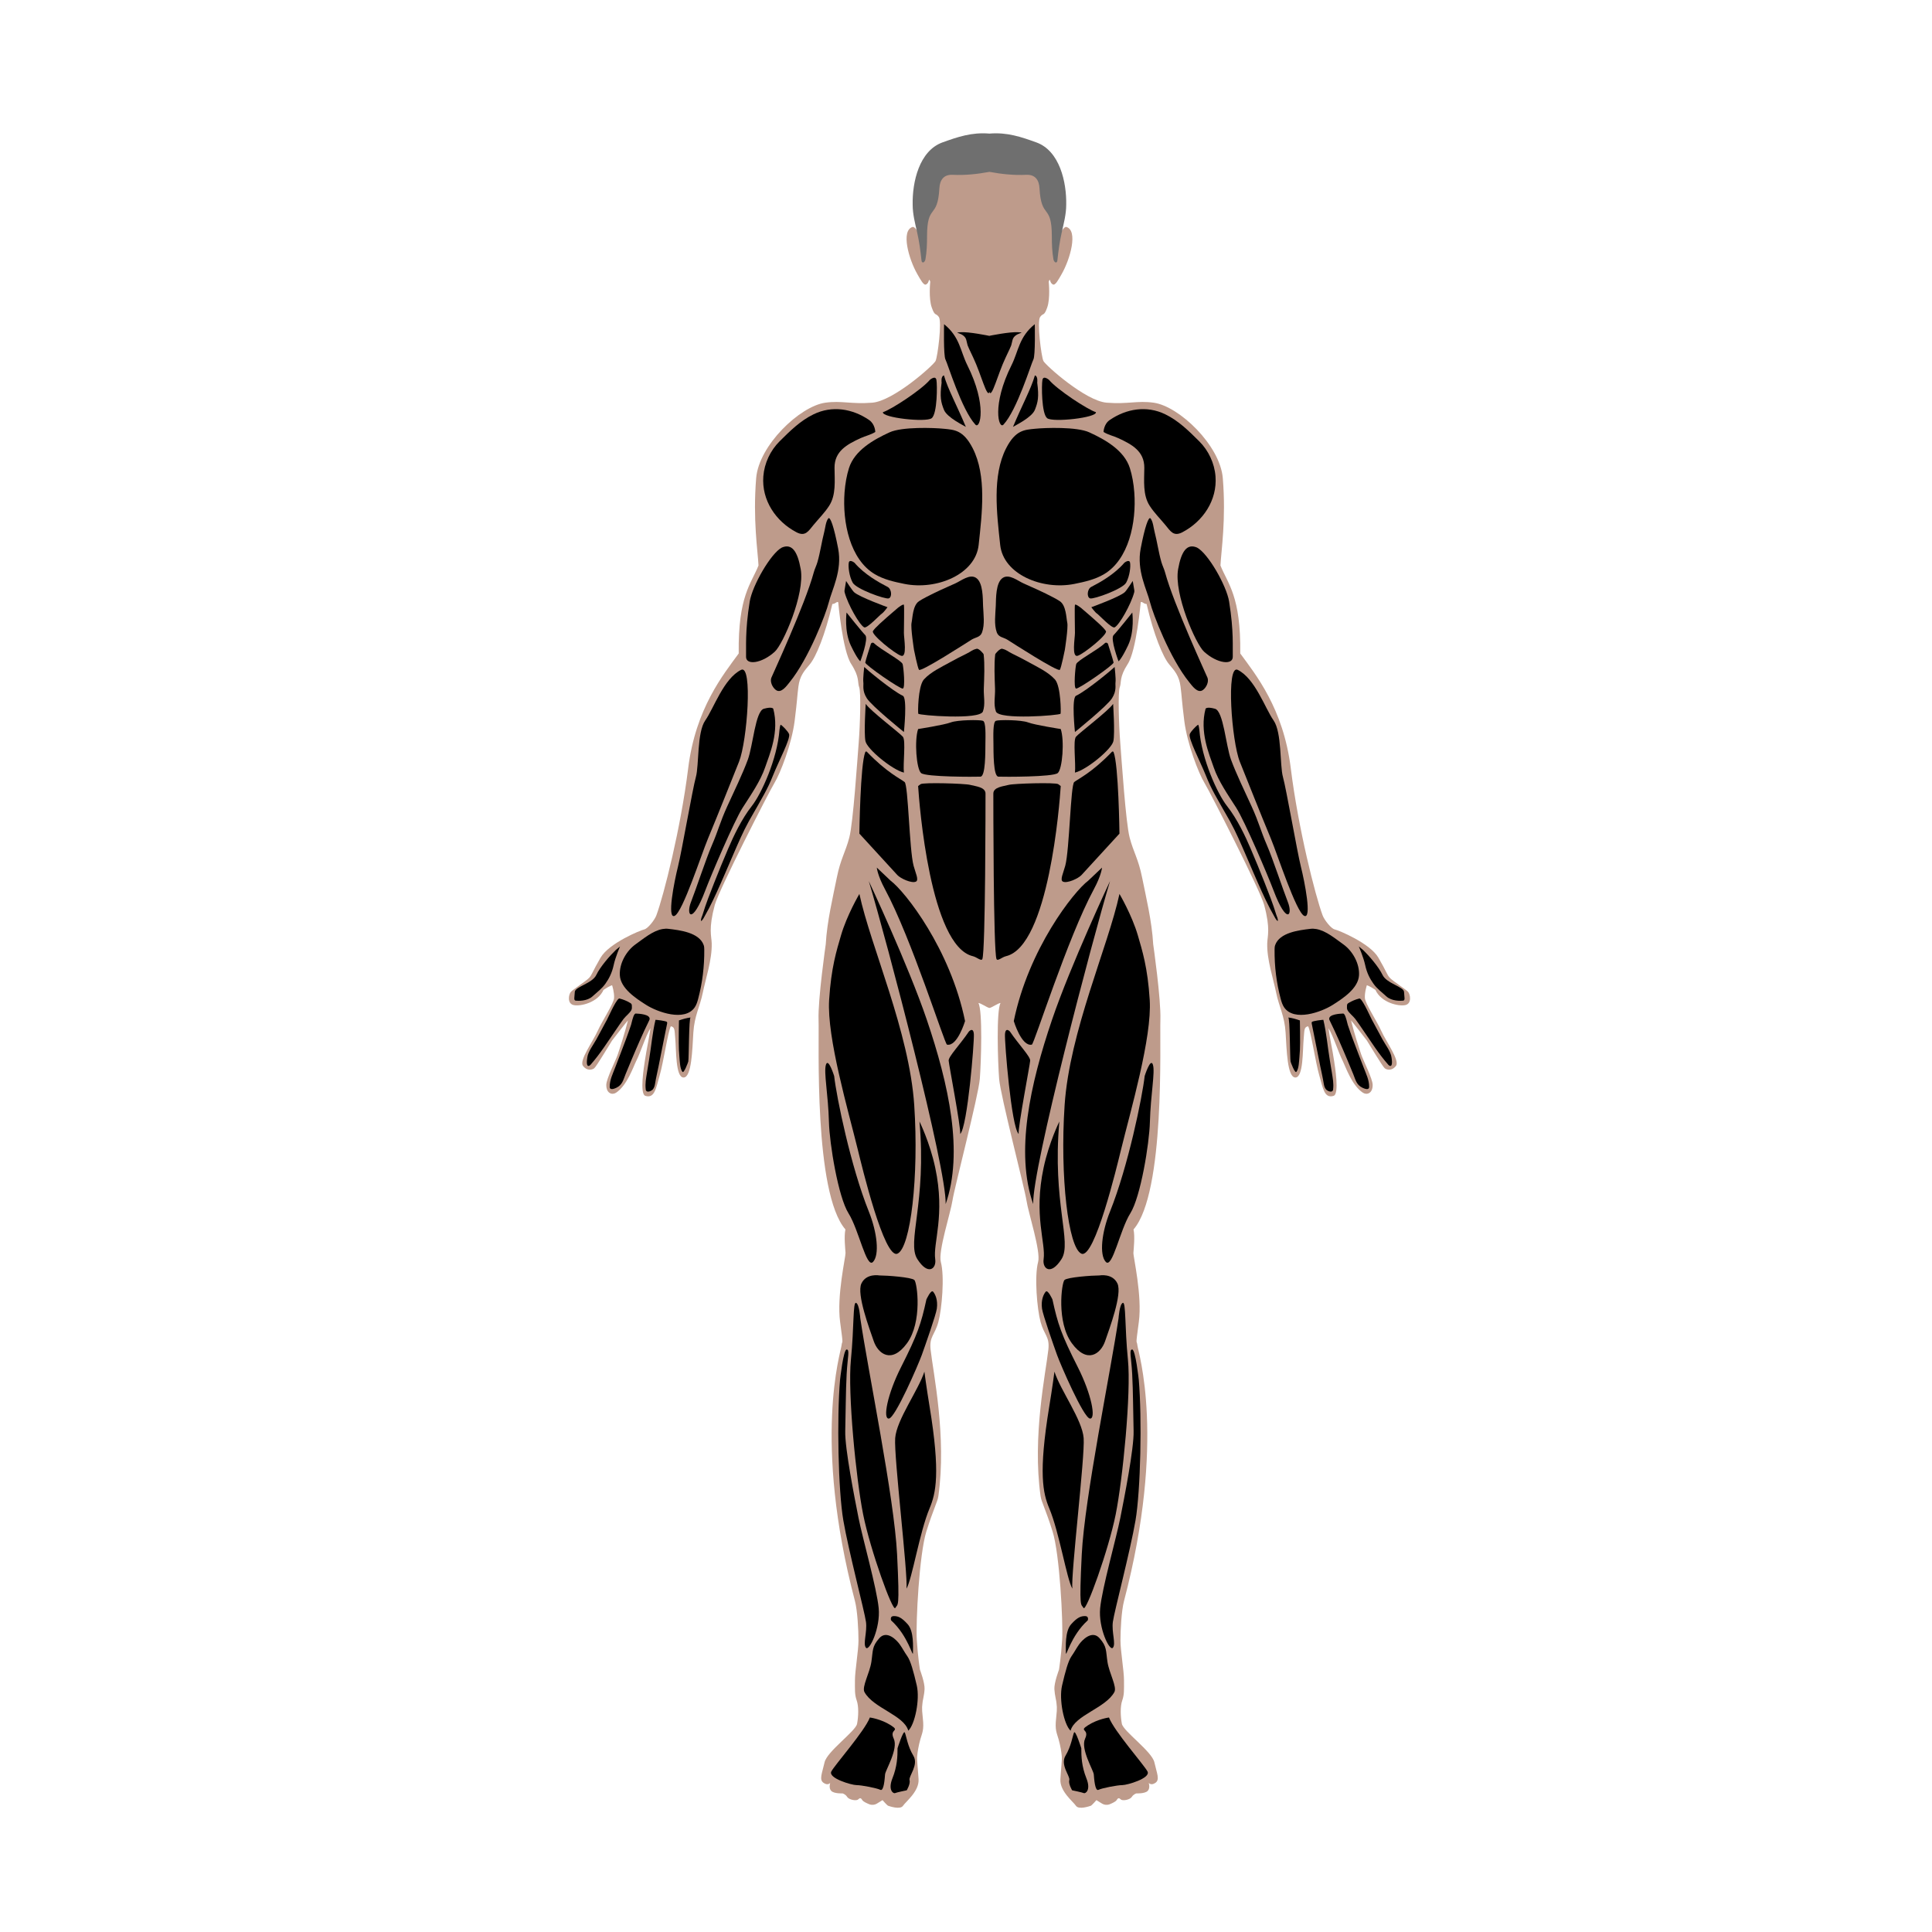
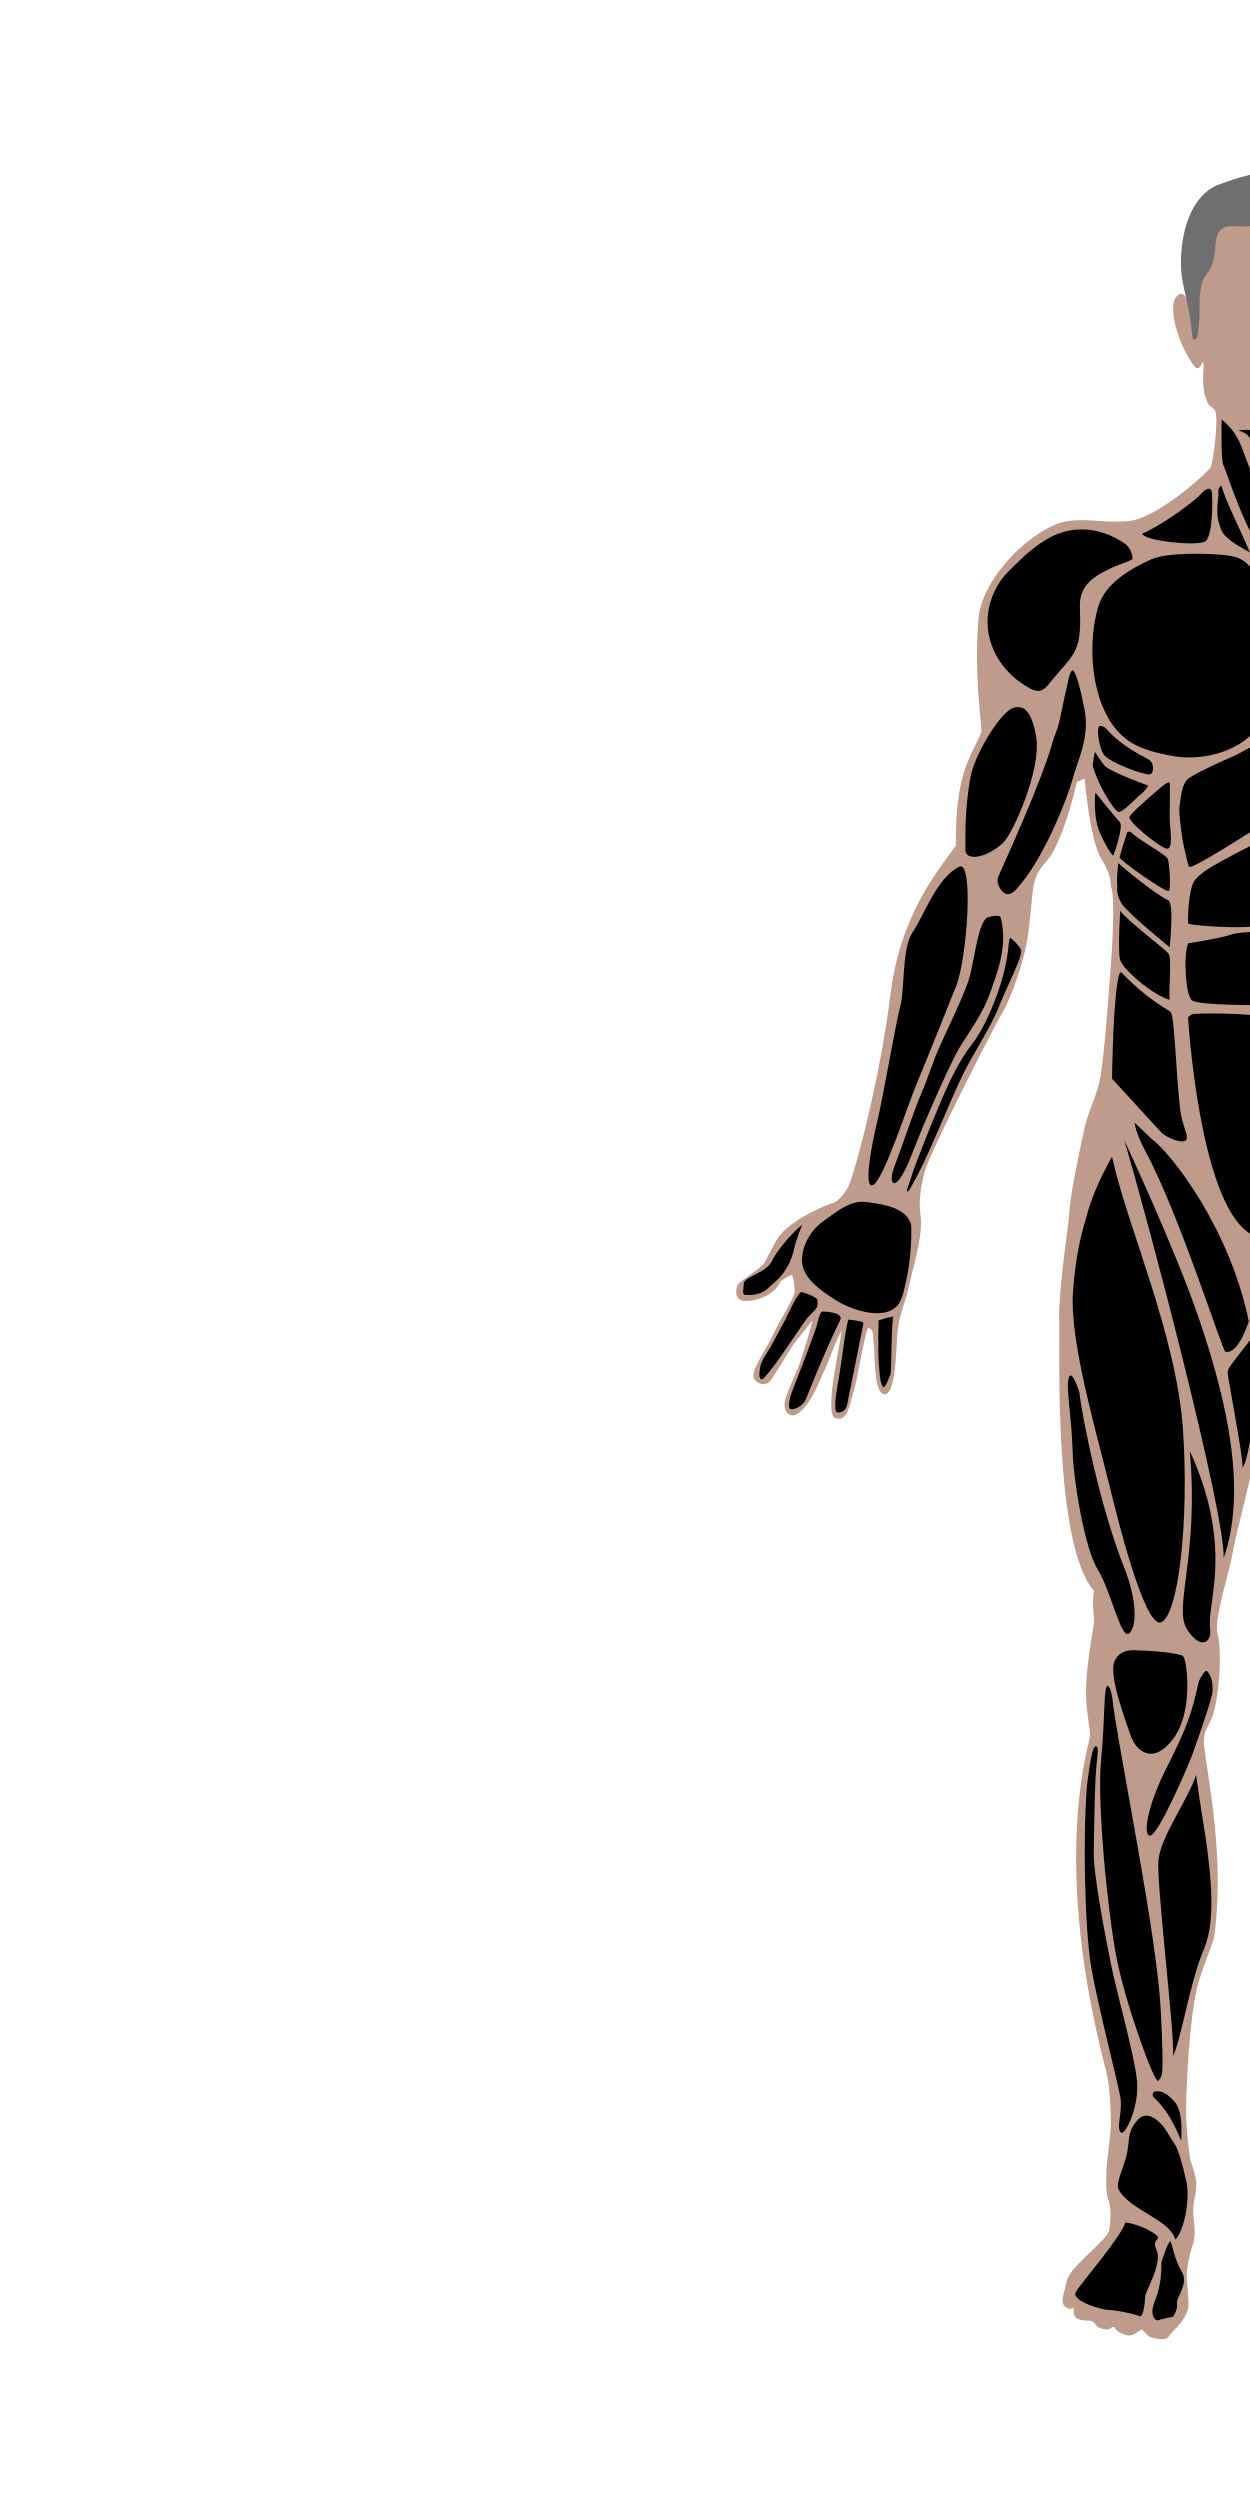
- <svg xmlns="http://www.w3.org/2000/svg" version="1.1" viewBox="0 0 2000 2000" preserveAspectRatio="xMidYMid slice">
+ <svg xmlns="http://www.w3.org/2000/svg" version="1.1" viewBox="0 0 1000 2000" preserveAspectRatio="xMidYMid slice">
  <style type="text/css">
	.st0{fill:#BE9B8B;}
	.st1{fill:#6F6F6F;}
	.st2 { transition: fill .3s, stroke .3s; }
	.muscle.active { fill:rgba(139,92,246,0.55) !important; stroke:#8b5cf6; stroke-width:3; }
</style>
  <g id="Background">
</g>
  <g id="Art">
    <g id="Anterior_Body">
      <path class="st0" d="M1457.55,1026.66c-2.44-2.56-15.49-10.97-18.66-14.27c-3.17-3.29-3.17-5.85-11.95-20.97    c-8.78-15.12-41.52-28.53-45.18-29.26c-3.66-0.73-10.79-9.69-12.62-14.63c-7.54-20.36-25.24-89.99-32.92-152.17    c-7.68-62.19-36.58-97.3-52.31-118.89c0.73-59.63-12.94-72.05-20.49-91.08c0.73-15,5.94-47.59,2.42-90.44    c-2.79-33.94-45.22-74.42-71.56-78.08c-17.06-2.37-26.46,1.71-48.53,0c-22.07-1.71-63.41-38.78-65.6-43.16    c-2.19-4.39-6.83-40.97-3.41-45.6c3.41-4.63,3.9-0.24,7.32-9.75c3.41-9.51,1.57-26.61,1.57-26.61s0.91-3.65,1.54-1.13    c0.37,1.46,1.1,2.99,2.74,3.84c2.55,1.32,5.73-4.84,9.08-10.67c8.91-15.51,17.26-45.11,4.94-48.83c-2.24-0.68-5.49,5.12-5.49,5.12    c0-2.93,2.93-30-1.46-46.82c-3.52-13.48-16.68-26.95-27.07-35.12c-12.69-9.97-38.58-10.68-45.03-10.73v0c-0.13,0-0.37,0-0.57,0    c-0.2,0-0.44,0-0.57,0v0c-6.45,0.05-32.33,0.75-45.03,10.73c-10.39,8.16-23.55,21.64-27.07,35.12    c-4.39,16.83-1.46,43.9-1.46,46.82c0,0-3.24-5.8-5.49-5.12c-12.32,3.72-3.97,33.32,4.94,48.83c3.35,5.83,6.53,11.99,9.08,10.67    c1.65-0.85,2.38-2.38,2.74-3.84c0.63-2.52,1.54,1.13,1.54,1.13s-1.84,17.1,1.57,26.61c3.41,9.51,3.9,5.12,7.32,9.75    c3.41,4.63-1.22,41.21-3.41,45.6c-2.19,4.39-43.53,41.46-65.6,43.16c-22.07,1.71-31.47-2.37-48.53,0    c-26.34,3.66-68.77,44.14-71.56,78.08c-3.52,42.85,1.69,75.44,2.42,90.44c-7.54,19.04-21.22,31.46-20.49,91.08    c-15.73,21.58-44.63,56.7-52.31,118.89c-7.68,62.19-25.38,131.81-32.92,152.17c-1.83,4.94-8.96,13.9-12.62,14.63    c-3.66,0.73-36.4,14.14-45.18,29.26c-8.78,15.12-8.78,17.68-11.95,20.97c-3.17,3.29-16.22,11.71-18.66,14.27    c-2.44,2.56-4.15,12.19,2.68,13.78c6.83,1.59,25.09-2.38,31.03-15.73c7.13-4.66,8.87-4.76,8.87-4.76s2.41,7.32,2.04,13.17    c-0.37,5.85-12.38,23.78-17.13,34.39c-4.76,10.61-19.02,30.18-15.18,35.67c3.84,5.49,9.33,4.57,11.71,2.74    c2.38-1.83,15.91-24.78,18.56-28.81c3.02-3.93,14.36-18.56,16.37-20.76c-3.23,13.35-8.47,29.08-10.55,35.3    c-2.07,6.22-11.74,24.94-11.83,31.34c-0.12,8.9,6.02,10.87,10.12,8.17c11.46-7.56,17.9-26.93,20.73-32.56    c4.79-9.53,10-26.46,14.88-34.26c-1.22,9.51-4.2,22.62-5.79,33.71c-0.81,5.61-5.73,34.5,0.55,36.4    c9.69,2.93,10.97-8.23,14.81-21.4c3.84-13.17,8.6-45.73,11.52-50.66c4.39,0.91,3.73,4.02,4.57,12.8    c1.11,11.54,0.18,40.24,8.6,40.24c8.41,0,9.02-28.9,10.12-46.46c1.1-17.56,6.83-26.83,9.75-41.21    c2.93-14.39,9.74-34.38,9.27-51.21c-0.22-7.82-3.54-14.75,3.17-39.75c4.11-15.34,55.85-116.57,61.66-126.08    c6.3-10.3,18.08-40.97,21.01-64.38c2.93-23.41,2.44-24.39,3.9-35.6c1.46-11.22,6-16.16,11.71-22.92    c6.58-7.8,16.1-30.97,23.41-62.55c3.41-0.12,4.46-2.94,6.1-1.83c0,0,4.39,49.99,13.41,63.89c9.02,13.9,6.34,19.02,8.29,24.14    c1.95,5.12,0.98,38.53-0.49,57.06c-1.46,18.53-5.73,83.16-9.75,98.52c-4.02,15.36-9.02,21.95-12.92,41.46    c-3.9,19.51-10.12,45.05-11.46,69.01c0,0-8.2,56.88-7.44,78.28c0.81,22.93-5.12,178.88,27.8,216.92    c-1.59,7.44-0.12,20.36,0.12,24.26c0.24,3.9-9.27,44.38-5.61,71.45c3.66,27.07,2.19,17.68,1.46,24.45    c-0.73,6.77-30,97.49,13.9,264.54c2.62,9.98,3.66,30.12,3.66,40.73c0,10.61-3.66,31.46-3.66,41.34c0,9.88-0.37,14.63,1.83,20.85    c2.19,6.22,1.83,16.46,0.37,24.14c-1.46,7.68-31.09,28.53-33.65,39.87c-2.56,11.34-5.85,17.92-1.1,21.22c4.76,3.29,6.95,0,6.95,0    s-1.83,5.49,1.1,8.41c2.93,2.93,11.71,2.56,11.71,2.56s2.93,0.73,4.76,3.66c1.83,2.93,9.51,4.39,11.34,2.56    c1.83-1.83,2.93-1.68,4.39,0.81c0.79,1.34,4.04,2.92,6.86,4.09c2.71,1.12,5.79,0.88,8.29-0.66l5.7-3.51c0,0,4.76,5.49,5.85,5.85    c1.1,0.37,12.44,4.39,15.36,0c2.93-4.39,16.83-15,16.1-27.44c-0.73-12.44-1.83-19.39-1.46-23.78c0.37-4.39,1.46-10.97,3.29-17.56    c1.83-6.58,4.02-9.51,2.56-21.95c-1.46-12.44-0.37-13.17-0.37-15.36c0-2.19,1.83-8.05,2.19-14.63c0.37-6.58-4.76-20.12-4.76-20.12    s-2.2-13.17-3.29-31.09c-1.1-17.92,2.56-88.52,9.88-111.94c7.32-23.41,11.61-30.74,12.44-36.58    c8.78-61.82-5.48-128.38-8.05-151.93c-1.46-13.41,4.39-14.88,8.05-28.41c3.66-13.53,6.58-47.19,2.56-62.19    c-2.95-11,10.24-51.21,12.07-63.65c1.83-12.44,26.95-108.64,28.29-125.84c1.34-17.19,3.05-70.52-1.46-78.57    c2.15,0,8.3,4.27,10.93,5.02c0.11,0.1,0.3,0.12,0.53,0.1c0.23,0.02,0.42,0,0.53-0.1c2.62-0.74,8.78-5.02,10.93-5.02    c-4.51,8.05-2.8,61.37-1.46,78.57c1.34,17.19,26.46,113.4,28.29,125.84c1.83,12.44,15.02,52.65,12.07,63.65    c-4.02,15-1.1,48.65,2.56,62.19c3.66,13.53,9.51,15,8.05,28.41c-2.57,23.55-16.83,90.11-8.05,151.93    c0.83,5.84,5.12,13.17,12.44,36.58c7.32,23.41,10.97,94.01,9.88,111.94c-1.1,17.92-3.29,31.09-3.29,31.09s-5.12,13.53-4.76,20.12    c0.37,6.58,2.19,12.44,2.19,14.63c0,2.19,1.1,2.93-0.37,15.36c-1.46,12.44,0.73,15.36,2.56,21.95c1.83,6.58,2.93,13.17,3.29,17.56    c0.37,4.39-0.73,11.34-1.46,23.78c-0.73,12.44,13.17,23.05,16.1,27.44c2.93,4.39,14.27,0.37,15.36,0c1.1-0.37,5.85-5.85,5.85-5.85    l5.7,3.51c2.5,1.54,5.58,1.78,8.29,0.66c2.82-1.17,6.07-2.75,6.86-4.09c1.46-2.49,2.56-2.64,4.39-0.81    c1.83,1.83,9.51,0.37,11.34-2.56c1.83-2.93,4.76-3.66,4.76-3.66s8.78,0.37,11.71-2.56c2.93-2.93,1.1-8.41,1.1-8.41    s2.19,3.29,6.95,0c4.76-3.29,1.46-9.88-1.1-21.22c-2.56-11.34-32.19-32.19-33.65-39.87c-1.46-7.68-1.83-17.92,0.37-24.14    c2.19-6.22,1.83-10.97,1.83-20.85c0-9.88-3.66-30.73-3.66-41.34c0-10.61,1.03-30.74,3.66-40.73    c43.9-167.05,14.63-257.77,13.9-264.54c-0.73-6.77-2.2,2.62,1.46-24.45c3.66-27.07-5.85-67.55-5.61-71.45    c0.24-3.9,1.71-16.83,0.12-24.26c32.92-38.04,26.99-193.99,27.8-216.92c0.76-21.4-7.44-78.28-7.44-78.28    c-1.34-23.97-7.56-49.51-11.46-69.01c-3.9-19.51-8.9-26.09-12.92-41.46c-4.02-15.36-8.29-79.99-9.75-98.52    c-1.46-18.53-2.44-51.94-0.49-57.06c1.95-5.12-0.73-10.24,8.29-24.14c9.02-13.9,13.41-63.89,13.41-63.89    c1.64-1.11,2.68,1.71,6.1,1.83c7.32,31.58,16.83,54.75,23.41,62.55c5.71,6.76,10.24,11.71,11.71,22.92    c1.46,11.22,0.98,12.19,3.9,35.6c2.93,23.41,14.71,54.08,21.01,64.38c5.82,9.51,57.55,110.74,61.66,126.08    c6.71,25,3.39,31.93,3.17,39.75c-0.47,16.84,6.34,36.82,9.27,51.21c2.93,14.39,8.66,23.66,9.75,41.21    c1.1,17.56,1.71,46.46,10.12,46.46s7.49-28.7,8.6-40.24c0.84-8.79,0.18-11.89,4.57-12.8c2.93,4.94,7.68,37.49,11.52,50.66    c3.84,13.17,5.12,24.33,14.82,21.4c6.28-1.89,1.36-30.79,0.55-36.4c-1.6-11.1-4.57-24.2-5.79-33.71    c4.88,7.8,10.08,24.74,14.88,34.26c2.83,5.63,9.27,25,20.73,32.56c4.1,2.7,10.24,0.73,10.12-8.17    c-0.09-6.4-9.75-25.12-11.83-31.34c-2.07-6.22-7.32-21.95-10.55-35.3c2.01,2.19,13.35,16.83,16.37,20.76    c2.65,4.02,16.19,26.98,18.56,28.81c2.38,1.83,7.86,2.74,11.71-2.74c3.84-5.49-10.43-25.06-15.18-35.67    c-4.76-10.61-16.77-28.53-17.13-34.39c-0.37-5.85,2.04-13.17,2.04-13.17s1.74,0.09,8.87,4.76c5.94,13.35,24.2,17.31,31.03,15.73    C1461.69,1038.85,1459.98,1029.22,1457.55,1026.66z" />
      <path class="st1" d="M1072.78,147.39c-15.56-5.59-30.2-10.65-48.53-9.1c-18.33-1.56-32.97,3.5-48.53,9.1    c-24.2,8.7-31.43,41.17-30.93,64.6c0,9.67,2.51,19.29,4.65,28.65c2.19,9.6,3.4,19.01,4.47,28.8c0.08,0.73,0.2,1.54,0.79,1.98    c1.39,1.05,2.99-1.1,3.29-2.82c1.38-7.81,1.68-15.46,1.68-23.52c-0.04-35.19,10.94-17.15,12.78-50.26    c0.47-8.49,4.45-14.31,13.84-13.86c12.95,0.62,25.3-0.72,37.98-3.05c12.68,2.33,25.03,3.67,37.97,3.05    c9.39-0.45,13.37,5.37,13.84,13.86c1.84,33.11,12.81,15.07,12.78,50.26c-0.01,8.06,0.3,15.71,1.68,23.52    c0.3,1.72,1.9,3.87,3.29,2.82c0.58-0.44,0.71-1.25,0.79-1.98c1.07-9.79,2.28-19.2,4.47-28.8c2.14-9.37,4.65-18.98,4.65-28.65    C1104.21,188.56,1096.99,156.09,1072.78,147.39z" />
      <g>
        <path id="chest-2" class="muscle" d="M874.27,509.7c-2.35,31.47,5.9,69.53,31.23,84.64c9.3,5.55,20.1,7.97,30.71,10.11     c33.33,6.72,73.63-9.88,76.89-40.34c3.49-32.59,8.45-71.6-6.18-100.13c-9.73-18.98-19.14-19.02-29.75-20.12     c-10.61-1.1-43.41-2.19-56.22,3.66c-16.64,7.61-36.25,18.66-42.1,37.07C876.54,491.92,874.96,500.53,874.27,509.7z" />
        <path class="muscle" d="M884.51,582.51c10.24,12.07,25.49,20.52,34.26,25.01c4.43,2.27,4.88,10.84,1.22,11.93     c-3.66,1.1-33.65-9.6-37.31-16.32s-4.76-16.6-4.02-20.62C879.38,578.49,884.51,582.51,884.51,582.51z" />
        <path class="st2" d="M874.29,610.84c-0.14,0.81-0.12,1.63,0.09,2.42c3.4,12.63,15.42,33.77,20.24,36.18     c2.93,1.46,16.46-13.17,18.29-14.27c1.83-1.1,5.85-6.58,5.85-6.58s-29.07-10.51-34.6-15.55c-1.96-1.79-8.29-11.64-8.29-11.64     L874.29,610.84z" />
        <path class="st2" d="M876.34,634.09c0,0-2.56,19.39,4.39,34.02c6.95,14.63,9.88,16.46,9.88,16.46s8.78-23.41,5.12-27.07     C892.07,653.84,876.34,634.09,876.34,634.09z" />
        <path id="obliques-left-1" class="muscle" d="M896.18,728.65c4.63,7.07,35.33,30.18,38.5,34.08c3.17,3.9-0.03,27.74,1.04,37.07     c-12.19-2.93-38.09-24.26-39.8-32.56C894.21,758.95,896.18,728.65,896.18,728.65z" />
        <path id="obliques-left-2" class="muscle" d="M894.63,690.46c1.71,1.83,28.72,24.51,40,29.82c4.83,2.28,1.09,37.49,1.09,37.49s-33.37-26.9-38.4-34.95     c-5.04-8.05-3.11-13.22-3.6-16.64C893.22,702.77,894.63,690.46,894.63,690.46z" />
        <path id="abs-1" class="muscle" d="M951.32,622.38c-6.53,4.43-6.58,17.19-7.68,22.31c-1.1,5.12,2.56,28.17,2.56,28.17s3.66,18.29,5.12,20.49     c1.83,2.74,49.91-28.36,54.53-31.23c3.9-2.41,8.94-2.36,10.76-7.45c3-8.37,1.43-18.59,1.06-27.39     c-0.32-7.74,0.14-24.23-7.26-29.08c-6.63-4.35-15.58,3.13-21.5,5.74c-10.21,4.51-20.44,9.06-30.33,14.26     C956.13,619.49,953.64,620.81,951.32,622.38z" />
        <path id="abs-2" class="muscle" d="M1011.02,671.61c-4.91,1.18-5.78,2.83-10.5,5.1c-5.83,2.81-11.58,5.81-17.24,8.95     c-8.79,4.86-19.61,9.91-26.55,17.39c-0.27,0.29-0.53,0.58-0.77,0.9c-5.61,7.56-5.85,33.17-5.37,34.87     c0.49,1.71,63.79,6.71,66.94-2.32c2.66-7.63,0.62-15.72,0.91-23.67c0.42-11.48,1.05-25.16-0.18-35.41     C1018.16,676.59,1013.33,671.06,1011.02,671.61z" />
        <path id="abs-3" class="muscle" d="M950.43,754.68c-3.98,11.71-1.78,41.46,3.09,45.6c4.88,4.15,56.09,3.96,61.45,3.71     c5.36-0.24,5.03-25.91,5.12-34.2s0.65-22.39-2.52-23.61c-3.17-1.22-26.25-1.02-33.33,1.66     C977.17,750.54,950.43,754.68,950.43,754.68z" />
        <path id="abs-4" class="muscle" d="M950.43,813.7c1.14,18.05,12.42,165.73,56.66,176.14c4.15,0.98,8.57,5.44,9.82,3     c3.29-7.8,3.29-164.5,3.29-171.33c0-6.83-10.46-7.53-15.83-8.99c-5.36-1.46-48.72-2.71-51.33-0.76     C950.43,813.7,950.43,813.7,950.43,813.7z" />
        <path id="obliques-left-3" class="muscle" d="M895.74,778.54c0.28-0.68,1.18-0.79,1.69-0.26c20.6,21.53,35.02,28.05,39.02,31.28     c3.78,3.05,4.88,69.99,9.27,86.57c1.98,7.46,5.77,14.89,2.46,16.5c-4.39,2.13-15.96-3.21-19.26-6.8l-39.29-42.86     C889.63,862.96,890.5,791.39,895.74,778.54z" />
        <path id="obliques-left-5" d="M929.38,629.33c-16.58,14.14-23.95,20.89-25.73,24.02c-1.98,3.48,22.56,23.29,29.14,25.48     c6.58,2.19,2.93-18.05,2.93-23.66c0-5.61,0.49-27.56,0-29.02C935.23,624.7,929.38,629.33,929.38,629.33z" />
        <path id="obliques-left-4" class="muscle" d="M901.49,666.67c0.44-1.39,2.17-1.87,3.23-0.87c7.58,7.16,28.49,17.87,29.68,21.69     c0.92,2.97,2.9,24.6,0.22,25.33c-2.68,0.73-39.36-24.69-38.9-27C896.33,682.76,899.77,672.13,901.49,666.67z" />
        <path class="st2" d="M977.3,335.6c16.46,13.29,16.78,27.82,24.02,42.31c20.85,41.7,13.26,66.86,8.42,61.68     c-14.1-15.1-28.78-63.39-30.98-67.41C976.57,368.15,977.3,335.6,977.3,335.6z" />
        <path class="st2" d="M974.76,396.07c-1.95,15.12-0.75,20.12,2.42,28.17c3.17,8.05,20.97,16.46,22.67,17.68     c-9.63-23.05-18.53-38.9-22.67-53.29C973.76,389.37,974.76,396.07,974.76,396.07z" />
        <path class="st2" d="M962.54,393.27c-8.29,10-39.75,30.67-48.53,33.41c-1.46,5.67,44.63,10.85,50.48,6.22     c5.85-4.63,5.85-34.51,4.88-39.63C968.4,388.15,962.54,393.27,962.54,393.27z" />
        <path id="delts-left" class="muscle" d="M906.1,447.16c-4.4,2.87-10.44,4.19-15.21,6.39c-14.07,6.48-27.13,13.52-26.99,30.78     c0.1,13.43,1.71,27.98-5.56,39.27c-4.63,7.19-10.74,13.22-16.16,19.79c-5.36,6.49-8.52,12.38-17.65,7.61     c-21.42-11.2-36.22-33.2-34.33-57.85c1.05-13.63,7.23-26.79,16.93-36.4c10.77-10.67,21.24-21.16,35.15-27.91     c19.07-9.25,40.29-5.85,57.48,6C905.97,439.12,906.1,447.16,906.1,447.16z" />
        <path id="biceps-left-1" class="muscle" d="M842.43,592.49c-8.96,33.34-43.46,107.59-44.03,109.34c-1.37,4.27,1.32,9.91,4.82,12.46     c5.48,3.99,11.25-4.45,14.21-8.1c20-24.67,37.66-71.08,40.48-82.46c3.38-13.64,14.14-32.92,9.75-55.85     c-4.39-22.92-8.29-33.65-10.24-31.21c-2.57,3.22-3.13,9.96-4.13,13.81c-2.7,10.4-4.13,21.16-7.08,31.41     C845.19,585.48,843.41,588.84,842.43,592.49z" />
        <path id="biceps-left-2" class="muscle" d="M809.39,566.82c-11.35,5.85-30.59,39.29-33.29,55.97c-5,30.94-3.48,47.8-3.78,56.94     c-0.3,9.14,16.1,7.32,29.75-5.12c8.51-7.75,31.39-59.75,26.83-85.44C825.57,570.42,819.64,562.43,809.39,566.82z" />
        <path id="forearm-left-1" class="muscle" d="M767.2,693.43c12.24-6.09,6.29,74.05-2.19,95.15c-9.02,22.44-20.8,52.33-32.19,79.74     c-6.81,16.39-26.09,75.84-34.39,79.74c-8.29,3.9-0.49-35.36,3.41-50.97c3.9-15.61,15.12-80.51,18.53-92.69     c3.41-12.18,0.98-46.12,9.75-58.66C738.92,733.22,749.16,702.42,767.2,693.43z" />
        <path id="forearm-left-2" class="muscle" d="M800.49,733.71c6.34,23.9-3.6,46.64-8.47,60.78c-4.88,14.14-14.45,27.98-23.23,41.64     c-8.78,13.66-32.96,70.49-38.65,85.6c-13.65,36.21-20.24,25.85-14.88,12.19c5.37-13.66,15.49-44.63,21.83-59.26     c6.34-14.63,8.17-23.3,15.73-39.87c7.44-16.3,15.97-33.78,21.34-48.41c5.37-14.63,7.8-50.24,16.58-52.68     C799.52,731.27,800.49,733.71,800.49,733.71z" />
        <path id="forearm-left-3" class="muscle" d="M778.3,834.37c-10.77,13.66-19.1,31.59-24.51,44.2c-4.99,11.65-9.79,23.4-14.43,35.19     c-4.3,10.93-8.69,21.93-12.06,33.2c-0.56,1.88-2.23,4.64-1.44,6.61c2.02-1.64,3.01-4.16,4.28-6.34c1.34-2.3,2.61-4.64,3.83-7     c2.9-5.58,5.58-11.27,8.19-16.99c5.92-12.98,11.45-26.13,17.14-39.22c4.89-11.24,9.73-22.6,15.64-33.36     c0.29-0.53,0.59-1.07,0.89-1.6c14.14-24.87,18.53-31.7,24.39-46.33c5.85-14.63,18.53-38.53,16.58-42.92     c-1.36-3.06-6.26-7.95-8.4-9.51c-0.75-0.54-1.39,4.2-1.46,5.12C804.64,785.89,788.06,822,778.3,834.37z" />
        <path class="muscle" d="M910.36,1320.33c7.68,0,33.3,1.83,36.22,4.76c2.92,2.93,8.41,43.53-7.69,65.48     c-16.1,21.95-30,10.61-34.39-2.19s-17.92-48.65-12.8-59.63C896.82,1317.77,910.36,1320.33,910.36,1320.33z" />
        <path class="st2" d="M959.01,1345.21c-5.49,25.24-9.12,36.21-26.34,70.23c-14.11,27.89-19.04,53.77-12.45,53.04     c6.59-0.73,30.37-55.65,34.03-65.85c3.66-10.21,14.67-41.47,15.55-47.91c1.24-9.09-1.65-15-3.84-17.56     C963.76,1334.6,959.01,1345.21,959.01,1345.21z" />
        <path class="st2" d="M956.93,1419.95c-6.34,19.51-28.78,49.75-30.24,68.77c-1.46,19.02,13.32,140.71,11.71,155.83     c5.94-10.32,13.4-58.05,23.9-83.16c6.47-15.46,11.4-36.05,0-105.35C958.97,1435.83,956.93,1419.95,956.93,1419.95z" />
        <path class="st2" d="M890.56,1364.59c8.09,54.87,35.16,185.83,38.09,244.36c2.93,58.53,0.73,50.85-1.83,55.6     c-2.56,4.76-25.97-60.24-33.29-96.82c-7.32-36.58-16.1-125.84-12.68-159.98c3.41-34.14,1.95-60.48,5.37-59.02     C889.63,1350.21,890.56,1364.59,890.56,1364.59z" />
        <path class="st2" d="M869.63,1428.24c-3.41,39.99-1.95,114.62,3.41,145.83s21.95,94.13,23.41,104.86s-3.41,22.92,0,26.83     c3.41,3.9,15.12-20.48,13.17-40.97c-1.95-20.49-16.74-72.68-20.81-93.16c-4.07-20.48-14.31-72.18-13.82-90.23     c0.49-18.05,0.49-40.97,1.46-59.02c0.98-18.05,3.41-25.36,0-25.36C873.04,1397.03,869.63,1428.24,869.63,1428.24z" />
        <path class="st2" d="M894.89,1751.61c9.11,16.7,40.97,23.9,45.36,39.99c6.83-6.34,12.19-32.19,8.78-46.82s-6.34-25.36-9.75-30.24     c-3.41-4.88-4.41-7.32-7.8-12.19c-3.04-4.36-13.41-15.3-21.22-6.52c-7.8,8.78-6.44,12.86-8.22,24.57     C900.26,1732.1,891.97,1746.25,894.89,1751.61z" />
        <path class="st2" d="M922.43,1677.36c17.92,16.22,22.68,39.51,22.68,33.65s1.1-22.31-5.49-29.63     c-6.58-7.32-10.17-8.41-14.41-8.41C920.96,1672.97,922.43,1677.36,922.43,1677.36z" />
        <path id="calves-left" d="M900.48,1777.95c-5.49,14.27-36.21,48.9-39.87,55.85c-3.66,6.95,20.97,14.14,26.09,14.14     c5.12,0,20.97,3.05,24.63,4.88c3.66,1.83,4.51-11.58,4.88-15.97c0.37-4.39,13.97-26.34,9-36.95s7.34-7.32-3.02-13.9     C911.82,1779.41,900.48,1777.95,900.48,1777.95z" />
        <path class="st2" d="M929.13,1809.78c0,8.41-0.29,18.66-5.27,31.09c-4.97,12.44,1.1,16.1,2.63,15.36     c1.54-0.73,12.15-2.93,12.15-2.93s4.02-6.58,2.93-10.61c-1.1-4.02,9.75-15.63,3.9-25.24c-5.85-9.61-7.34-20.61-8.78-23.9     C935.26,1790.27,929.13,1809.78,929.13,1809.78z" />
        <path class="st2" d="M685.9,961.73c2.02-0.35,4.05-0.44,6.09-0.2c11.62,1.38,31.87,3.72,36.48,16.86     c0.54,1.53,0.58,3.17,0.59,4.79c0.16,17.13-1.93,34.31-6.34,50.87c-0.83,3.11-1.79,6.25-3.64,8.89     c-10.4,14.89-38.44,4.77-50.17-2.66c-10.6-6.71-26.53-17.09-27.26-30.73c-0.65-12.12,6.6-25.12,16.35-32.04     C666,971.84,675.73,963.49,685.9,961.73z" />
        <path class="st2" d="M702.85,1056.35c-0.14,7.75-0.25,15.5-0.2,23.25c0.05,4.98,0.19,9.97,0.69,14.94     c0.42,4.13,0.52,11.78,3.12,15.03c1.55,1.93,5.91-9.97,6.06-10.7c0.68-3.38,0.56-45.37,2.39-45.58     C710.83,1053.77,706.72,1055,702.85,1056.35z" />
        <path class="st2" d="M678.56,1055.72c-3.22,13.53-4.35,27.69-6.65,41.41c-0.75,4.49-1.51,8.98-2.21,13.48     c-0.92,5.95-1.94,10.86-1.27,16.98c0.06,0.57,0.15,1.17,0.51,1.61c1.69,2.02,5.72-0.04,6.96-1.57c1.37-1.7,1.92-3.9,2.27-6.05     c0.97-5.98,2.39-11.89,3.6-17.83c1.83-9.01,3.56-18.05,5.38-27.06c1.12-5.54,2.24-11.08,3.36-16.62c0.14-0.67,0.27-1.4-0.03-2.02     C689.88,1056.77,678.59,1055.58,678.56,1055.72z" />
        <path class="st2" d="M657.12,1049.72c-1.94,2.01-3.24,9.4-3.86,11.24c-1.68,5.04-3.47,10.04-5.31,15.02     c-3.62,9.78-7.46,19.48-11.16,29.23c-2.47,6.5-5.71,12.78-5.62,19.91c0.05,3.81,4.76,1.93,6.76,0.99     c6.39-3.02,7.2-8.04,9.6-13.96c1.86-4.58,3.76-9.14,5.67-13.69c5.94-14.12,11.96-28.18,18.73-41.92     c0.25-0.51,0.51-1.04,0.57-1.61c0.52-5.06-11.37-5.59-14.36-5.71C657.78,1049.19,657.44,1049.38,657.12,1049.72z" />
        <path class="st2" d="M640.25,1034.07c-3.44,2.89-10.72,19.33-11.99,21.68c-3.65,6.75-7.29,13.5-10.93,20.25     c-2.94,5.45-8.7,12.6-9.38,18.88c-0.21,1.55-1.63,10.07,2.16,8.34c0.57-0.26,1-0.74,1.41-1.21c10-11.34,17.77-23.92,26.36-36.29     c2.52-3.63,4.91-7.34,7.58-10.86c2.3-3.03,6.23-5.86,8.05-9.1c0.79-1.41,0.69-3.13,0.57-4.74c-0.04-0.58-0.09-1.18-0.4-1.67     c-0.28-0.45-0.75-0.76-1.2-1.04c-3.47-2.12-7.27-3.7-11.22-4.66C640.99,1033.58,640.65,1033.74,640.25,1034.07z" />
        <path class="st2" d="M637.47,983.43c-6.1,5.85-16.1,17.28-20.24,25.95c-4.15,8.68-21.95,12.09-22.19,17.46     c-0.24,5.37-1.46,8.78,0.98,9.02c2.44,0.24,11.71,0.73,17.31-4.39c5.61-5.12,9.75-8.05,13.41-13.17     c3.66-5.12,6.83-11.22,8.54-19.27c1.71-8.05,6.58-19.27,6.58-19.27L637.47,983.43z" />
        <path class="st2" d="M1024.06,347.67c0.41,19.02,2.78,50.97,0.26,58.04c-2.52,7.07-8.54-18.05-16.75-35.36     c-8.2-17.31-5.11-10.81-7.31-18.62c-2.19-7.8-15.04-7.07-6.26-7.8C1002.78,343.2,1024.06,347.67,1024.06,347.67z" />
        <path class="st2" d="M921.93,911.66c15.01,11.22,61.83,70.72,77.09,145.35c0,0-7.99,26.72-18.7,24.39     c-2.38-0.52-36.79-110.11-64.23-160.95c-7.86-14.58-8.41-22.31-8.41-22.31L921.93,911.66z" />
        <path class="st2" d="M899.38,912.1c18.64,62.06,80.68,297.68,79.56,334.34c18.64-53.35,3.35-123.52-19.57-190.95     C940.2,999.1,899.38,912.1,899.38,912.1z" />
        <path class="st2" d="M889.63,925.39c11.71,54.59,51.72,142.56,56.79,218.75c4.89,73.42-3.75,147.8-17.41,153.65     c-13.66,5.85-36.87-90.8-40.85-107.07c-10.09-41.27-32.29-116.65-29.85-155.59c2.11-33.61,7.77-51.23,12.29-66.82     C876.68,947.36,889.63,925.39,889.63,925.39z" />
        <path class="st2" d="M863.53,1113.9c2.44,21.95,17.19,93.77,35.85,140.22c8.69,21.64,11.22,44.87,4.39,52.19     c-6.83,7.32-14.63-33.17-25.36-50.24s-19.69-72.17-20.28-94.38c-0.77-28.98-5.57-51.7-3.13-59.5     C857.44,1094.39,863.53,1113.9,863.53,1113.9z" />
        <path class="st2" d="M951.84,1160.97c7.53,84.01-13.38,124.86-2.23,142.42c11.15,17.56,19.91,9.94,18.53,0.24     c-2.44-17.21,10.61-45.2,0-94.86C962.54,1182.5,951.84,1160.97,951.84,1160.97z" />
        <path class="st2" d="M1003.02,1067.81c-9.02,13.41-21.22,25.89-20.97,30.14c0.24,4.25,12.68,68.63,11.95,75.94     c7.56-7.32,14.63-95.11,14.14-103.16C1007.66,1062.69,1003.02,1067.81,1003.02,1067.81z" />
        <path id="chest-1" class="muscle" d="M1174.22,509.7c2.35,31.47-5.9,69.53-31.23,84.64c-9.3,5.55-20.1,7.97-30.71,10.11     c-33.33,6.72-73.63-9.88-76.89-40.34c-3.49-32.59-8.45-71.6,6.18-100.13c9.73-18.98,19.14-19.02,29.75-20.12     c10.61-1.1,43.41-2.19,56.22,3.66c16.64,7.61,36.25,18.66,42.1,37.07C1171.95,491.92,1173.54,500.53,1174.22,509.7z" />
        <path class="muscle" d="M1163.99,582.51c-10.24,12.07-25.49,20.52-34.26,25.01c-4.43,2.27-4.88,10.84-1.22,11.93     c3.66,1.1,33.65-9.6,37.31-16.32s4.76-16.6,4.02-20.62C1169.11,578.49,1163.99,582.51,1163.99,582.51z" />
        <path class="st2" d="M1174.2,610.84c0.14,0.81,0.12,1.63-0.09,2.42c-3.4,12.63-15.42,33.77-20.24,36.18     c-2.93,1.46-16.46-13.17-18.29-14.27c-1.83-1.1-5.85-6.58-5.85-6.58s29.07-10.51,34.6-15.55c1.96-1.79,8.29-11.64,8.29-11.64     L1174.2,610.84z" />
        <path class="st2" d="M1172.16,634.09c0,0,2.56,19.39-4.39,34.02c-6.95,14.63-9.88,16.46-9.88,16.46s-8.78-23.41-5.12-27.07     C1156.43,653.84,1172.16,634.09,1172.16,634.09z" />
        <path id="obliques-right-1" class="muscle" d="M1152.31,728.65c-4.63,7.07-35.33,30.18-38.5,34.08c-3.17,3.9,0.03,27.74-1.04,37.07     c12.19-2.93,38.09-24.26,39.8-32.56C1154.28,758.95,1152.31,728.65,1152.31,728.65z" />
        <path id="obliques-right-2" class="muscle" d="M1153.87,690.46c-1.71,1.83-28.72,24.51-40,29.82c-4.83,2.28-1.09,37.49-1.09,37.49s33.37-26.9,38.4-34.95     c5.04-8.05,3.11-13.22,3.6-16.64C1155.27,702.77,1153.87,690.46,1153.87,690.46z" />
        <path id="abs-5" class="muscle" d="M1097.17,622.38c6.53,4.43,6.58,17.19,7.68,22.31c1.1,5.12-2.56,28.17-2.56,28.17s-3.66,18.29-5.12,20.49     c-1.83,2.74-49.91-28.36-54.53-31.23c-3.9-2.41-8.94-2.36-10.76-7.45c-3-8.37-1.43-18.59-1.06-27.39     c0.32-7.74-0.14-24.23,7.26-29.08c6.63-4.35,15.58,3.13,21.5,5.74c10.21,4.51,20.44,9.06,30.33,14.26     C1092.37,619.49,1094.85,620.81,1097.17,622.38z" />
        <path id="abs-6" class="muscle" d="M1037.48,671.61c4.91,1.18,5.78,2.83,10.5,5.1c5.83,2.81,11.58,5.81,17.24,8.95     c8.79,4.86,19.61,9.91,26.55,17.39c0.27,0.29,0.53,0.58,0.77,0.9c5.61,7.56,5.85,33.17,5.36,34.87     c-0.49,1.71-63.79,6.71-66.94-2.32c-2.66-7.63-0.62-15.72-0.91-23.67c-0.42-11.48-1.05-25.16,0.18-35.41     C1030.33,676.59,1035.16,671.06,1037.48,671.61z" />
        <path id="abs-7" class="muscle" d="M1098.07,754.68c3.98,11.71,1.78,41.46-3.09,45.6c-4.88,4.15-56.09,3.96-61.45,3.71     c-5.37-0.24-5.03-25.91-5.12-34.2s-0.65-22.39,2.52-23.61c3.17-1.22,26.25-1.02,33.33,1.66     C1071.32,750.54,1098.07,754.68,1098.07,754.68z" />
        <path id="abs-8" class="muscle" d="M1098.07,813.7c-1.14,18.05-12.42,165.73-56.66,176.14c-4.15,0.98-8.57,5.44-9.82,3     c-3.29-7.8-3.29-164.5-3.29-171.33c0-6.83,10.46-7.53,15.83-8.99c5.36-1.46,48.72-2.71,51.33-0.76     C1098.07,813.7,1098.07,813.7,1098.07,813.7z" />
        <path id="obliques-right-3" class="muscle" d="M1152.75,778.54c-0.28-0.68-1.19-0.79-1.69-0.26c-20.6,21.53-35.02,28.05-39.02,31.28     c-3.78,3.05-4.88,69.99-9.27,86.57c-1.98,7.46-5.77,14.89-2.46,16.5c4.39,2.13,15.96-3.21,19.26-6.8l39.29-42.86     C1158.87,862.96,1157.99,791.39,1152.75,778.54z" />
        <path id="obliques-right-5" class="muscle" d="M1119.12,629.33c16.58,14.14,23.95,20.89,25.73,24.02c1.98,3.48-22.56,23.29-29.14,25.48     c-6.58,2.19-2.93-18.05-2.93-23.66c0-5.61-0.49-27.56,0-29.02C1113.26,624.7,1119.12,629.33,1119.12,629.33z" />
        <path id="obliques-right-4" class="muscle" d="M1147,666.67c-0.44-1.39-2.17-1.87-3.23-0.87c-7.58,7.16-28.49,17.87-29.68,21.69     c-0.92,2.97-2.9,24.6-0.22,25.33c2.68,0.73,39.36-24.69,38.9-27C1152.16,682.76,1148.72,672.13,1147,666.67z" />
        <path class="st2" d="M1071.2,335.6c-16.46,13.29-16.78,27.82-24.02,42.31c-20.85,41.7-13.26,66.86-8.42,61.68     c14.1-15.1,28.78-63.39,30.98-67.41S1071.2,335.6,1071.2,335.6z" />
        <path class="st2" d="M1073.73,396.07c1.95,15.12,0.75,20.12-2.42,28.17c-3.17,8.05-20.97,16.46-22.67,17.68     c9.63-23.05,18.53-38.9,22.67-53.29C1074.73,389.37,1073.73,396.07,1073.73,396.07z" />
        <path class="st2" d="M1085.95,393.27c8.29,10,39.75,30.67,48.53,33.41c1.46,5.67-44.63,10.85-50.48,6.22     c-5.85-4.63-5.85-34.51-4.88-39.63C1080.1,388.15,1085.95,393.27,1085.95,393.27z" />
        <path id="delts-right" class="muscle" d="M1142.39,447.16c4.4,2.87,10.44,4.19,15.21,6.39c14.07,6.48,27.13,13.52,26.99,30.78     c-0.1,13.43-1.71,27.98,5.56,39.27c4.63,7.19,10.74,13.22,16.16,19.79c5.36,6.49,8.52,12.38,17.65,7.61     c21.42-11.2,36.22-33.2,34.33-57.85c-1.05-13.63-7.23-26.79-16.93-36.4c-10.77-10.67-21.24-21.16-35.15-27.91     c-19.07-9.25-40.29-5.85-57.48,6C1142.53,439.12,1142.39,447.16,1142.39,447.16z" />
        <path id="biceps-right-1" class="muscle" d="M1206.06,592.49c8.96,33.34,43.46,107.59,44.03,109.34c1.37,4.27-1.32,9.91-4.82,12.46     c-5.48,3.99-11.25-4.45-14.21-8.1c-20-24.67-37.66-71.08-40.48-82.46c-3.38-13.64-14.14-32.92-9.75-55.85     c4.39-22.92,8.29-33.65,10.24-31.21c2.57,3.22,3.13,9.96,4.13,13.81c2.7,10.4,4.13,21.16,7.08,31.41     C1203.3,585.48,1205.08,588.84,1206.06,592.49z" />
        <path id="biceps-right-2" class="muscle" d="M1239.1,566.82c11.35,5.85,30.59,39.29,33.29,55.97c5,30.94,3.48,47.8,3.78,56.94     c0.3,9.14-16.1,7.32-29.75-5.12c-8.51-7.75-31.39-59.75-26.83-85.44C1222.92,570.42,1228.86,562.43,1239.1,566.82z" />
        <path id="forearm-right-1" class="muscle" d="M1281.29,693.43c-12.24-6.09-6.29,74.05,2.19,95.15c9.02,22.44,20.8,52.33,32.19,79.74     c6.81,16.39,26.09,75.84,34.39,79.74c8.29,3.9,0.49-35.36-3.41-50.97c-3.9-15.61-15.12-80.51-18.53-92.69     c-3.41-12.18-0.98-46.12-9.75-58.66C1309.58,733.22,1299.33,702.42,1281.29,693.43z" />
        <path id="forearm-right-2" class="muscle" d="M1248,733.71c-6.34,23.9,3.6,46.64,8.47,60.78c4.88,14.14,14.45,27.98,23.23,41.64     c8.78,13.66,32.96,70.49,38.65,85.6c13.65,36.21,20.24,25.85,14.88,12.19c-5.36-13.66-15.49-44.63-21.83-59.26     c-6.34-14.63-8.17-23.3-15.73-39.87c-7.44-16.3-15.97-33.78-21.34-48.41c-5.36-14.63-7.8-50.24-16.58-52.68     C1248.97,731.27,1248,733.71,1248,733.71z" />
        <path id="forearm-right-3" class="muscle" d="M1270.19,834.37c10.77,13.66,19.1,31.59,24.51,44.2c4.99,11.65,9.79,23.4,14.43,35.19     c4.3,10.93,8.69,21.93,12.06,33.2c0.56,1.88,2.23,4.64,1.44,6.61c-2.02-1.64-3.01-4.16-4.28-6.34c-1.34-2.3-2.61-4.64-3.83-7     c-2.9-5.58-5.58-11.27-8.19-16.99c-5.92-12.98-11.45-26.13-17.14-39.22c-4.89-11.24-9.73-22.6-15.64-33.36     c-0.29-0.53-0.59-1.07-0.89-1.6c-14.14-24.87-18.53-31.7-24.39-46.33c-5.85-14.63-18.53-38.53-16.58-42.92     c1.36-3.06,6.26-7.95,8.4-9.51c0.75-0.54,1.39,4.2,1.46,5.12C1243.85,785.89,1260.44,822,1270.19,834.37z" />
        <path class="muscle" d="M1138.14,1320.33c-7.68,0-33.3,1.83-36.22,4.76s-8.41,43.53,7.69,65.48c16.1,21.95,30,10.61,34.39-2.19     c4.39-12.8,17.92-48.65,12.8-59.63S1138.14,1320.33,1138.14,1320.33z" />
        <path class="st2" d="M1089.49,1345.21c5.49,25.24,9.12,36.21,26.34,70.23c14.11,27.89,19.04,53.77,12.45,53.04     c-6.59-0.73-30.37-55.65-34.03-65.85c-3.66-10.21-14.67-41.47-15.55-47.91c-1.24-9.09,1.65-15,3.84-17.56     C1084.73,1334.6,1089.49,1345.21,1089.49,1345.21z" />
        <path class="st2" d="M1091.56,1419.95c6.34,19.51,28.78,49.75,30.24,68.77c1.46,19.02-13.32,140.71-11.71,155.83     c-5.94-10.32-13.4-58.05-23.9-83.16c-6.47-15.46-11.4-36.05,0-105.35C1089.52,1435.83,1091.56,1419.95,1091.56,1419.95z" />
        <path class="st2" d="M1157.93,1364.59c-8.09,54.87-35.16,185.83-38.09,244.36c-2.93,58.53-0.73,50.85,1.83,55.6     c2.56,4.76,25.97-60.24,33.29-96.82c7.32-36.58,16.1-125.84,12.68-159.98c-3.41-34.14-1.95-60.48-5.36-59.02     C1158.87,1350.21,1157.93,1364.59,1157.93,1364.59z" />
        <path class="st2" d="M1178.86,1428.24c3.41,39.99,1.95,114.62-3.41,145.83c-5.36,31.22-21.95,94.13-23.41,104.86     c-1.46,10.73,3.41,22.92,0,26.83c-3.41,3.9-15.12-20.48-13.17-40.97c1.95-20.49,16.74-72.68,20.81-93.16     c4.07-20.48,14.31-72.18,13.82-90.23c-0.49-18.05-0.49-40.97-1.46-59.02c-0.98-18.05-3.41-25.36,0-25.36     C1175.45,1397.03,1178.86,1428.24,1178.86,1428.24z" />
        <path class="st2" d="M1153.6,1751.61c-9.11,16.7-40.97,23.9-45.36,39.99c-6.83-6.34-12.19-32.19-8.78-46.82     c3.41-14.63,6.34-25.36,9.75-30.24c3.41-4.88,4.41-7.32,7.8-12.19c3.04-4.36,13.41-15.3,21.22-6.52     c7.8,8.78,6.44,12.86,8.22,24.57C1148.23,1732.1,1156.52,1746.25,1153.6,1751.61z" />
        <path class="st2" d="M1126.07,1677.36c-17.92,16.22-22.68,39.51-22.68,33.65s-1.1-22.31,5.49-29.63     c6.58-7.32,10.17-8.41,14.41-8.41C1127.53,1672.97,1126.07,1677.36,1126.07,1677.36z" />
        <path id="calves-right" d="M1148.01,1777.95c5.49,14.27,36.21,48.9,39.87,55.85c3.66,6.95-20.97,14.14-26.09,14.14     s-20.97,3.05-24.63,4.88c-3.66,1.83-4.51-11.58-4.88-15.97c-0.37-4.39-13.97-26.34-9-36.95s-7.34-7.32,3.02-13.9     C1136.67,1779.41,1148.01,1777.95,1148.01,1777.95z" />
        <path class="st2" d="M1119.36,1809.78c0,8.41,0.29,18.66,5.27,31.09c4.97,12.44-1.1,16.1-2.63,15.36     c-1.54-0.73-12.14-2.93-12.14-2.93s-4.02-6.58-2.93-10.61c1.1-4.02-9.75-15.63-3.9-25.24c5.85-9.61,7.34-20.61,8.78-23.9     C1113.24,1790.27,1119.36,1809.78,1119.36,1809.78z" />
        <path class="st2" d="M1362.6,961.73c-2.02-0.35-4.05-0.44-6.09-0.2c-11.62,1.38-31.87,3.72-36.48,16.86     c-0.54,1.53-0.58,3.17-0.59,4.79c-0.16,17.13,1.93,34.31,6.34,50.87c0.83,3.11,1.8,6.25,3.64,8.89     c10.4,14.89,38.44,4.77,50.17-2.66c10.6-6.71,26.53-17.09,27.26-30.73c0.65-12.12-6.6-25.12-16.35-32.04     C1382.5,971.84,1372.76,963.49,1362.6,961.73z" />
        <path class="st2" d="M1345.64,1056.35c0.14,7.75,0.25,15.5,0.2,23.25c-0.05,4.98-0.19,9.97-0.69,14.94     c-0.42,4.13-0.52,11.78-3.12,15.03c-1.55,1.93-5.92-9.97-6.06-10.7c-0.68-3.38-0.56-45.37-2.39-45.58     C1337.66,1053.77,1341.78,1055,1345.64,1056.35z" />
        <path class="st2" d="M1369.93,1055.72c3.22,13.53,4.35,27.69,6.65,41.41c0.75,4.49,1.51,8.98,2.21,13.48     c0.92,5.95,1.94,10.86,1.27,16.98c-0.06,0.57-0.15,1.17-0.51,1.61c-1.69,2.02-5.72-0.04-6.96-1.57c-1.37-1.7-1.92-3.9-2.27-6.05     c-0.97-5.98-2.39-11.89-3.6-17.83c-1.83-9.01-3.56-18.05-5.38-27.06c-1.12-5.54-2.24-11.08-3.36-16.62     c-0.14-0.67-0.27-1.4,0.03-2.02C1358.62,1056.77,1369.9,1055.58,1369.93,1055.72z" />
        <path class="st2" d="M1391.37,1049.72c1.94,2.01,3.24,9.4,3.86,11.24c1.68,5.04,3.47,10.04,5.31,15.02     c3.62,9.78,7.46,19.48,11.16,29.23c2.47,6.5,5.71,12.78,5.62,19.91c-0.05,3.81-4.76,1.93-6.76,0.99     c-6.39-3.02-7.2-8.04-9.6-13.96c-1.86-4.58-3.76-9.14-5.67-13.69c-5.94-14.12-11.96-28.18-18.73-41.92     c-0.25-0.51-0.51-1.04-0.57-1.61c-0.52-5.06,11.37-5.59,14.35-5.71C1390.71,1049.19,1391.05,1049.38,1391.37,1049.72z" />
        <path class="st2" d="M1408.24,1034.07c3.44,2.89,10.72,19.33,11.99,21.68c3.65,6.75,7.29,13.5,10.93,20.25     c2.94,5.45,8.7,12.6,9.38,18.88c0.21,1.55,1.63,10.07-2.16,8.34c-0.57-0.26-1-0.74-1.41-1.21c-10-11.34-17.77-23.92-26.36-36.29     c-2.52-3.63-4.91-7.34-7.58-10.86c-2.3-3.03-6.23-5.86-8.05-9.1c-0.79-1.41-0.69-3.13-0.57-4.74c0.04-0.58,0.09-1.18,0.4-1.67     c0.28-0.45,0.75-0.76,1.2-1.04c3.47-2.12,7.27-3.7,11.22-4.66C1407.5,1033.58,1407.84,1033.74,1408.24,1034.07z" />
        <path class="st2" d="M1411.03,983.43c6.1,5.85,16.1,17.28,20.24,25.95c4.15,8.68,21.95,12.09,22.19,17.46     c0.24,5.37,1.46,8.78-0.98,9.02c-2.44,0.24-11.71,0.73-17.31-4.39c-5.61-5.12-9.75-8.05-13.41-13.17     c-3.66-5.12-6.83-11.22-8.54-19.27c-1.71-8.05-6.58-19.27-6.58-19.27L1411.03,983.43z" />
        <path class="st2" d="M1024.06,347.67c-0.41,19.02-2.4,50.97,0.11,58.04c2.52,7.07,8.54-18.05,16.75-35.36     c8.2-17.31,5.11-10.81,7.31-18.62c2.19-7.8,15.04-7.07,6.26-7.8C1045.71,343.2,1024.06,347.67,1024.06,347.67z" />
        <path class="st2" d="M1126.56,911.66c-15.01,11.22-61.83,70.72-77.09,145.35c0,0,7.99,26.72,18.7,24.39     c2.38-0.52,36.79-110.11,64.23-160.95c7.86-14.58,8.41-22.31,8.41-22.31L1126.56,911.66z" />
        <path class="st2" d="M1149.11,912.1c-18.64,62.06-80.68,297.68-79.56,334.34c-18.64-53.35-3.35-123.52,19.57-190.95     C1108.29,999.1,1149.11,912.1,1149.11,912.1z" />
        <path class="st2" d="M1158.87,925.39c-11.71,54.59-51.72,142.56-56.79,218.75c-4.89,73.42,3.75,147.8,17.41,153.65     c13.66,5.85,36.87-90.8,40.85-107.07c10.09-41.27,32.29-116.65,29.85-155.59c-2.1-33.61-7.77-51.23-12.29-66.82     C1171.81,947.36,1158.87,925.39,1158.87,925.39z" />
        <path class="st2" d="M1184.96,1113.9c-2.44,21.95-17.19,93.77-35.85,140.22c-8.69,21.64-11.22,44.87-4.39,52.19     c6.83,7.32,14.63-33.17,25.36-50.24c10.73-17.07,19.69-72.17,20.28-94.38c0.77-28.98,5.57-51.7,3.13-59.5     C1191.06,1094.39,1184.96,1113.9,1184.96,1113.9z" />
        <path class="st2" d="M1096.65,1160.97c-7.53,84.01,13.38,124.86,2.23,142.42c-11.15,17.56-19.91,9.94-18.53,0.24     c2.44-17.21-10.61-45.2,0-94.86C1085.95,1182.5,1096.65,1160.97,1096.65,1160.97z" />
        <path class="st2" d="M1045.47,1067.81c9.02,13.41,21.22,25.89,20.97,30.14c-0.24,4.25-12.68,68.63-11.95,75.94     c-7.56-7.32-14.63-95.11-14.14-103.16C1040.83,1062.69,1045.47,1067.81,1045.47,1067.81z" />
      </g>
    </g>
  </g>
</svg>
